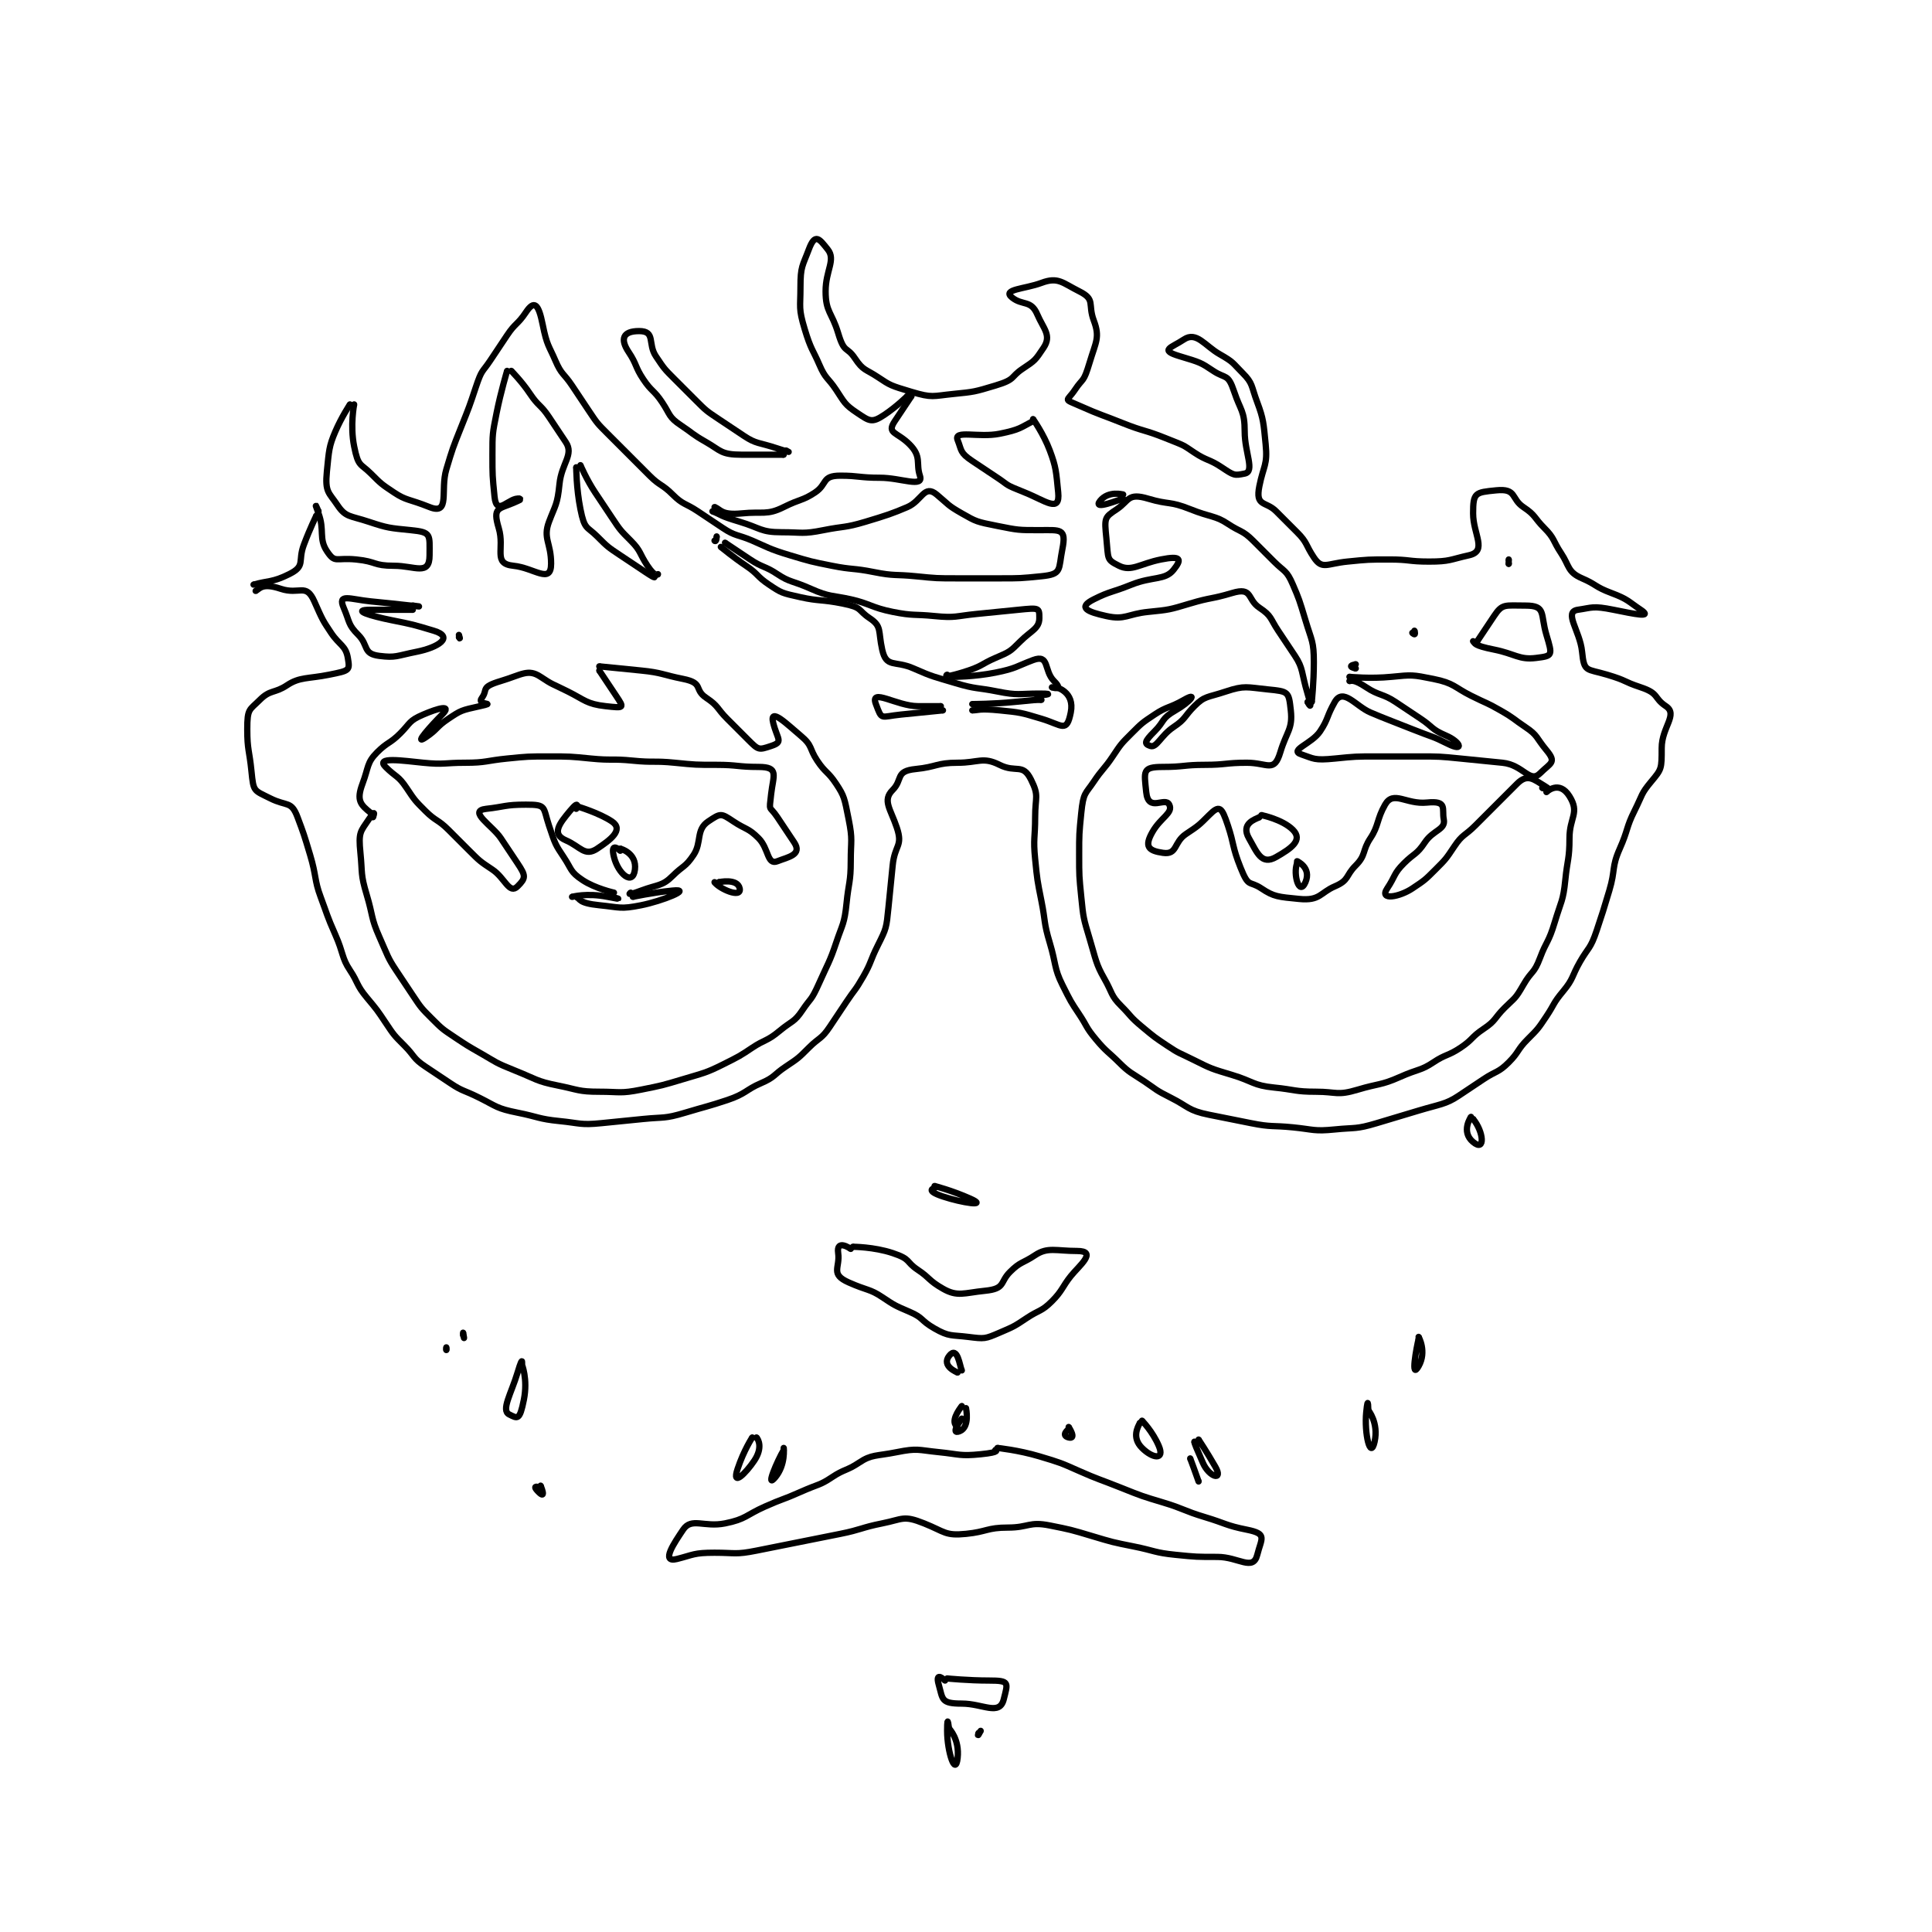
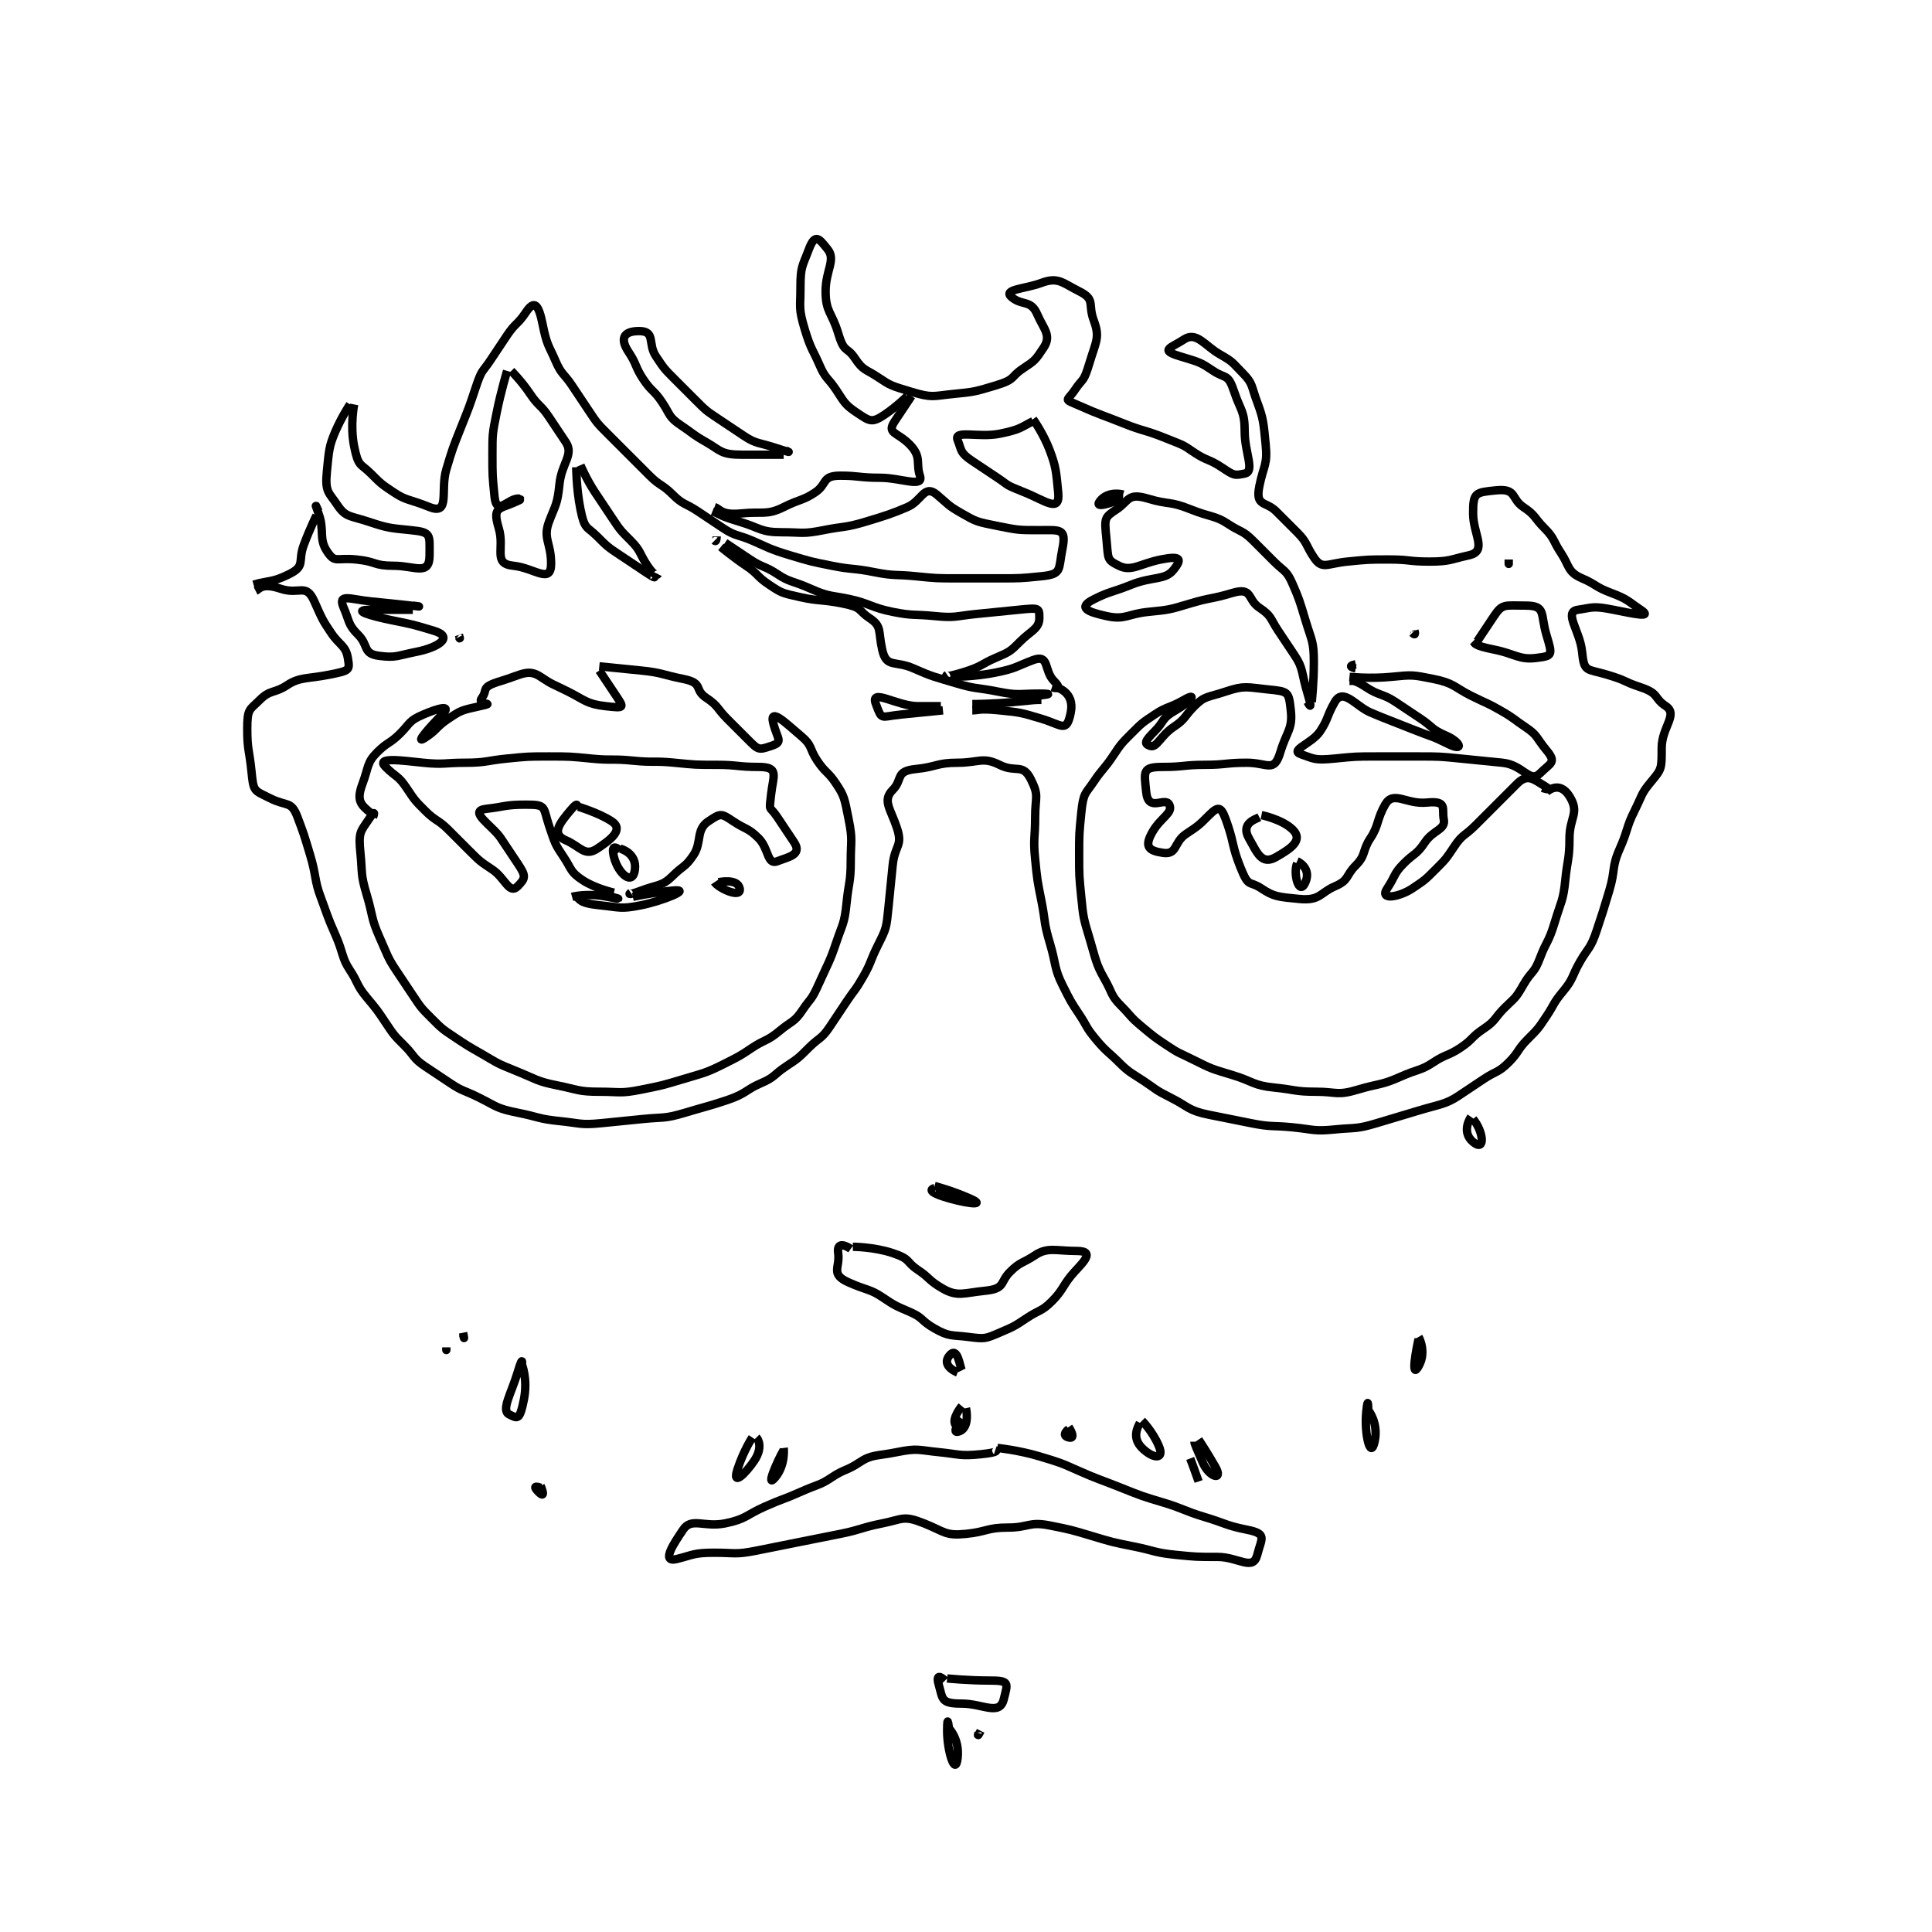
<svg xmlns="http://www.w3.org/2000/svg" baseProfile="full" height="922px" version="1.1" width="922px">
-   <defs>
-     <marker id="id2" markerHeight="4" markerWidth="4" orient="auto" refX="1" refY="1">
-       <circle cx="1" cy="1" fill="black" r="0.5" />
-     </marker>
-   </defs>
-   <path d="M 433,189 433,189  S 428,194 422,198 S 415,201 409,197 S 403,192 399,186 S 394,181 391,174 S 387,167 384,157 S 382,147 382,137 S 383,127 386,119 S 391,114 395,119 S 394,129 394,139 S 397,149 400,159 S 404,165 408,171 S 413,176 419,180 S 425,184 435,187 S 445,189 455,188 S 465,187 475,184 S 482,180 488,176 S 494,172 498,166 S 498,157 495,150 S 488,146 483,142 S 489,138 497,135 S 507,135 515,139 S 519,145 522,153 S 523,163 520,173 S 517,180 513,186 S 507,190 516,194 S 526,198 536,202 S 546,205 556,209 S 564,212 570,216 S 577,219 583,223 S 589,227 594,226 S 594,216 594,206 S 592,196 589,187 S 585,181 579,177 S 573,173 563,170 S 559,166 565,162 S 575,165 582,169 S 588,173 593,178 S 597,184 600,192 S 603,202 604,212 S 603,222 601,232 S 604,239 609,244 S 614,249 619,254 S 623,260 627,266 S 633,269 643,268 S 653,267 663,267 S 672,268 682,268 S 692,267 701,265 S 703,255 703,245 S 704,235 714,234 S 721,238 727,242 S 732,247 737,252 S 741,258 745,264 S 748,273 755,276 S 761,280 769,283 S 777,287 783,291 S 780,293 770,291 S 760,290 753,291 S 754,301 755,311 S 757,319 767,322 S 774,325 783,328 S 789,333 795,337 S 793,347 793,357 S 793,367 788,373 S 784,379 780,387 S 777,396 773,405 S 771,415 768,425 S 765,435 762,444 S 758,452 754,459 S 751,467 746,473 S 742,479 738,485 S 734,491 729,496 S 725,502 720,507 S 714,511 708,515 S 702,519 696,523 S 687,527 677,530 S 667,533 657,536 S 647,538 637,539 S 627,539 617,538 S 607,538 597,536 S 587,534 577,532 S 567,528 559,524 S 552,520 546,516 S 539,512 534,507 S 528,502 523,496 S 519,490 515,484 S 511,478 507,470 S 504,460 501,450 S 499,440 497,430 S 495,420 494,410 S 494,400 494,390 S 496,380 492,372 S 485,369 477,365 S 467,364 457,364 S 447,366 437,367 S 431,372 426,377 S 425,386 428,395 S 427,403 426,413 S 425,423 424,433 S 423,443 419,451 S 416,459 412,466 S 408,472 404,478 S 400,484 396,490 S 391,495 386,500 S 381,505 375,509 S 370,514 363,517 S 356,522 347,525 S 337,528 327,531 S 317,533 307,534 S 297,535 287,536 S 277,536 267,535 S 257,533 247,531 S 237,528 229,524 S 221,521 215,517 S 209,513 203,509 S 198,504 193,499 S 188,494 184,488 S 180,482 175,476 S 171,469 167,463 S 164,455 160,446 S 156,436 153,428 S 151,418 148,408 S 145,398 142,390 S 137,385 129,381 S 121,378 120,368 S 118,358 118,348 S 119,339 124,334 S 131,331 137,327 S 147,324 157,322 S 167,320 166,314 S 162,308 158,302 S 154,296 150,287 S 143,284 134,281 S 124,281 122,282 " fill="none" marker-end="url(#id2)" marker-start="url(#id2)" stroke="#000" stroke-width="3" />
-   <path d="M 169,193 169,193  S 167,203 169,213 S 172,221 177,226 S 182,231 188,235 S 195,238 205,242 S 210,234 213,224 S 216,214 220,204 S 224,194 227,185 S 230,178 234,172 S 238,166 242,160 S 247,155 251,149 S 257,145 259,155 S 262,165 265,172 S 269,178 273,184 S 277,190 281,196 S 285,202 290,207 S 295,212 300,217 S 305,222 310,227 S 316,231 321,236 S 327,240 333,244 S 339,248 345,252 S 352,255 359,258 S 367,262 377,265 S 387,268 397,270 S 407,271 417,273 S 427,274 437,275 S 447,276 457,276 S 467,276 477,276 S 487,276 497,275 S 505,272 507,262 S 506,253 496,253 S 486,253 476,251 S 466,249 459,245 S 453,241 447,236 S 440,239 433,242 S 423,246 413,249 S 403,251 393,253 S 383,254 373,254 S 363,252 353,249 S 345,246 340,244 " fill="none" marker-end="url(#id2)" marker-start="url(#id2)" stroke="#000" stroke-width="3" />
-   <path d="M 374,217 374,217  S 364,217 354,217 S 344,215 337,211 S 331,207 325,203 S 320,198 316,192 S 311,187 307,181 S 304,174 300,168 S 297,158 305,158 S 309,164 313,170 S 317,176 322,181 S 327,186 332,191 S 337,196 343,200 S 349,204 355,208 S 362,211 371,214 S 375,215 375,215  " fill="none" marker-end="url(#id2)" marker-start="url(#id2)" stroke="#000" stroke-width="3" />
-   <path d="M 242,177 242,177  S 239,187 237,197 S 235,207 235,217 S 235,227 236,237 S 243,237 248,238 " fill="none" marker-end="url(#id2)" marker-start="url(#id2)" stroke="#000" stroke-width="3" />
-   <path d="M 244,177 244,177  S 249,182 253,188 S 258,193 262,199 S 266,205 270,211 S 268,221 267,231 S 265,241 262,249 S 263,259 263,269 S 255,271 245,270 S 241,262 238,252 S 238,243 245,240 S 246,239 246,239  " fill="none" marker-end="url(#id2)" marker-start="url(#id2)" stroke="#000" stroke-width="3" />
-   <path d="M 435,189 435,189  S 431,195 427,201 S 428,206 434,212 S 437,221 439,227 S 430,228 420,228 S 410,227 401,227 S 395,231 389,235 S 382,238 374,242 S 364,244 354,245 S 344,243 341,242 " fill="none" marker-end="url(#id2)" marker-start="url(#id2)" stroke="#000" stroke-width="3" />
-   <path d="M 167,193 167,193  S 163,199 160,206 S 157,215 156,225 S 157,235 161,241 S 167,246 176,249 S 186,252 196,253 S 205,255 205,265 S 198,270 188,270 S 180,268 170,267 S 160,269 156,263 S 155,253 152,245 S 152,244 152,244  " fill="none" marker-end="url(#id2)" marker-start="url(#id2)" stroke="#000" stroke-width="3" />
-   <path d="M 493,200 493,200  S 498,207 501,215 S 504,225 505,235 S 499,239 489,235 S 482,232 476,228 S 470,224 464,220 S 459,215 457,210 S 467,209 477,207 S 487,204 493,201 " fill="none" marker-end="url(#id2)" marker-start="url(#id2)" stroke="#000" stroke-width="3" />
-   <path d="M 277,222 277,222  S 280,229 284,235 S 288,241 292,247 S 296,253 301,258 S 305,264 309,270 S 314,274 314,274  " fill="none" marker-end="url(#id2)" marker-start="url(#id2)" stroke="#000" stroke-width="3" />
-   <path d="M 275,223 275,223  S 275,233 277,243 S 280,251 285,256 S 290,261 296,265 S 302,269 308,273 S 312,275 312,275  " fill="none" marker-end="url(#id2)" marker-start="url(#id2)" stroke="#000" stroke-width="3" />
-   <path d="M 536,236 536,236  S 529,234 525,239 S 535,238 536,238 " fill="none" marker-end="url(#id2)" marker-start="url(#id2)" stroke="#000" stroke-width="3" />
-   <path d="M 626,335 626,335  S 627,326 627,316 S 626,306 623,296 S 620,286 617,279 S 613,273 608,268 S 603,263 598,258 S 592,254 586,250 S 578,247 568,243 S 558,241 548,238 S 539,239 533,243 S 527,247 528,257 S 528,267 534,270 S 544,269 554,267 S 564,267 560,272 S 550,275 540,279 S 530,282 522,286 S 519,292 528,294 S 538,293 548,292 S 558,291 568,288 S 578,286 588,283 S 595,286 601,290 S 606,295 610,301 S 614,307 618,313 S 621,321 624,331 S 624,335 624,335  " fill="none" marker-end="url(#id2)" marker-start="url(#id2)" stroke="#000" stroke-width="3" />
-   <path d="M 151,246 151,246  S 148,252 145,260 S 146,270 138,274 S 128,277 121,279 " fill="none" marker-end="url(#id2)" marker-start="url(#id2)" stroke="#000" stroke-width="3" />
-   <path d="M 342,256 342,256  S 342,259 341,258 " fill="none" marker-end="url(#id2)" marker-start="url(#id2)" stroke="#000" stroke-width="3" />
-   <path d="M 346,259 346,259  S 352,263 358,267 S 365,270 371,274 S 378,277 387,281 S 397,284 406,286 S 416,290 426,292 S 436,293 446,294 S 456,294 466,293 S 476,292 486,291 S 496,290 496,295 S 492,301 487,306 S 482,311 475,314 S 469,318 459,321 S 452,322 452,322  " fill="none" marker-end="url(#id2)" marker-start="url(#id2)" stroke="#000" stroke-width="3" />
-   <path d="M 344,261 344,261  S 350,266 356,270 S 361,275 367,279 S 373,283 382,285 S 392,286 402,288 S 409,291 415,295 S 419,301 421,310 S 427,315 436,319 S 446,323 456,326 S 466,328 476,330 S 486,331 496,331 S 495,332 495,332  " fill="none" marker-end="url(#id2)" marker-start="url(#id2)" stroke="#000" stroke-width="3" />
-   <path d="M 720,267 720,267  S 720,270 720,269 " fill="none" marker-end="url(#id2)" marker-start="url(#id2)" stroke="#000" stroke-width="3" />
-   <path d="M 197,291 197,291  S 187,291 177,291 S 177,294 187,296 S 197,298 207,301 S 209,309 199,311 S 189,314 181,313 S 176,308 171,303 S 167,297 164,290 S 167,286 177,287 S 187,288 196,289 S 197,289 197,289  " fill="none" marker-end="url(#id2)" marker-start="url(#id2)" stroke="#000" stroke-width="3" />
-   <path d="M 705,306 705,306  S 709,300 713,294 S 718,289 728,289 S 735,293 738,303 S 741,313 733,314 S 723,312 713,310 S 704,307 703,306 " fill="none" marker-end="url(#id2)" marker-start="url(#id2)" stroke="#000" stroke-width="3" />
-   <path d="M 675,301 675,301  S 676,304 674,302 " fill="none" marker-end="url(#id2)" marker-start="url(#id2)" stroke="#000" stroke-width="3" />
-   <path d="M 219,303 219,303  S 220,306 219,304 " fill="none" marker-end="url(#id2)" marker-start="url(#id2)" stroke="#000" stroke-width="3" />
-   <path d="M 455,323 455,323  S 465,323 475,321 S 485,318 493,315 S 498,320 503,325 S 502,328 502,328  " fill="none" marker-end="url(#id2)" marker-start="url(#id2)" stroke="#000" stroke-width="3" />
-   <path d="M 647,319 647,319  S 642,318 647,317 " fill="none" marker-end="url(#id2)" marker-start="url(#id2)" stroke="#000" stroke-width="3" />
-   <path d="M 286,318 286,318  S 296,319 306,320 S 316,322 326,324 S 331,329 337,333 S 342,338 347,343 S 352,348 357,353 S 362,358 368,356 S 371,353 369,345 S 376,346 382,351 S 386,357 390,363 S 395,368 399,374 S 403,381 405,391 S 406,401 406,411 S 405,421 404,431 S 402,441 399,450 S 395,460 391,469 S 387,476 383,482 S 378,487 372,492 S 365,496 359,500 S 353,504 345,508 S 336,512 326,515 S 316,518 306,520 S 296,521 286,521 S 276,520 266,518 S 256,515 246,511 S 237,507 230,503 S 223,499 217,495 S 211,491 206,486 S 201,481 197,475 S 193,469 189,463 S 185,456 181,447 S 178,437 175,427 S 173,417 172,407 S 172,397 176,391 S 178,390 178,390  " fill="none" marker-end="url(#id2)" marker-start="url(#id2)" stroke="#000" stroke-width="3" />
-   <path d="M 286,320 286,320  S 290,326 294,332 S 298,338 289,337 S 279,334 271,330 S 264,327 258,323 S 249,322 239,325 S 233,329 230,333 S 238,335 229,337 S 220,339 214,343 S 209,348 203,352 S 206,346 211,341 S 209,338 202,341 S 196,345 191,350 S 185,354 180,359 S 176,366 173,374 S 172,384 177,388 " fill="none" marker-end="url(#id2)" marker-start="url(#id2)" stroke="#000" stroke-width="3" />
-   <path d="M 644,323 644,323  S 654,324 664,323 S 674,322 684,324 S 694,328 702,332 S 709,335 716,339 S 722,343 728,347 S 733,352 738,358 S 740,364 735,369 S 727,365 717,364 S 707,363 697,362 S 687,361 677,361 S 667,361 657,361 S 647,361 637,362 S 627,362 621,360 S 626,355 630,349 S 633,342 637,335 S 647,337 654,340 S 664,344 674,348 S 683,351 691,355 S 697,354 690,351 S 684,347 678,343 S 672,339 666,335 S 658,332 652,328 S 645,325 644,325 " fill="none" marker-end="url(#id2)" marker-start="url(#id2)" stroke="#000" stroke-width="3" />
-   <path d="M 504,328 504,328  S 513,330 511,340 S 507,346 497,343 S 487,340 477,339 S 467,339 464,339 " fill="none" marker-end="url(#id2)" marker-start="url(#id2)" stroke="#000" stroke-width="3" />
-   <path d="M 738,378 738,378  S 744,372 749,380 S 749,390 749,400 S 748,410 747,420 S 745,430 742,440 S 738,449 735,457 S 731,463 727,470 S 723,476 718,481 S 714,487 708,491 S 703,496 697,500 S 690,503 684,507 S 677,510 668,514 S 658,517 648,520 S 638,521 628,521 S 618,520 608,519 S 598,516 588,513 S 578,510 570,506 S 563,503 557,499 S 551,495 545,490 S 540,485 535,480 S 531,474 527,467 S 523,458 520,448 S 517,438 516,428 S 515,418 515,408 S 515,398 516,388 S 518,379 522,373 S 527,367 531,361 S 535,355 540,350 S 545,345 551,341 S 558,338 565,334 S 568,335 561,339 S 556,344 551,349 S 546,355 549,356 S 554,351 560,347 S 565,342 570,337 S 576,333 585,330 S 595,328 605,329 S 615,330 616,339 S 614,349 611,359 S 605,364 595,364 S 585,365 575,365 S 565,366 555,366 S 546,368 547,378 S 556,380 558,384 S 554,390 550,397 S 548,406 555,407 S 560,402 566,398 S 572,394 577,389 S 583,385 586,394 S 588,404 592,414 S 596,420 602,424 S 610,428 620,429 S 630,426 637,423 S 642,418 647,413 S 650,406 654,400 S 657,391 661,384 S 671,384 681,383 S 688,386 689,391 S 684,396 680,402 S 675,407 670,412 S 666,418 662,424 S 668,428 674,424 S 680,420 685,415 S 690,410 694,404 S 699,399 704,394 S 709,389 714,384 S 719,379 724,374 S 732,372 737,375 S 736,376 736,376  " fill="none" marker-end="url(#id2)" marker-start="url(#id2)" stroke="#000" stroke-width="3" />
-   <path d="M 464,336 464,336  S 474,336 484,335 S 494,334 497,334 " fill="none" marker-end="url(#id2)" marker-start="url(#id2)" stroke="#000" stroke-width="3" />
-   <path d="M 450,339 450,339  S 440,340 430,341 S 421,344 418,336 S 428,337 438,337 S 448,337 449,337 " fill="none" marker-end="url(#id2)" marker-start="url(#id2)" stroke="#000" stroke-width="3" />
-   <path d="M 293,426 293,426  S 284,424 278,420 S 273,415 269,409 S 265,403 262,394 S 261,384 251,384 S 241,385 232,386 S 235,394 239,400 S 243,406 247,412 S 251,419 247,423 S 241,419 235,415 S 229,411 224,406 S 219,401 214,396 S 208,392 203,387 S 198,382 194,376 S 189,371 184,366 S 192,363 202,364 S 212,364 222,364 S 232,363 242,362 S 252,361 262,361 S 272,361 282,362 S 292,362 302,363 S 312,363 322,364 S 332,365 342,365 S 352,366 362,366 S 369,370 368,379 S 367,384 371,390 S 375,396 379,402 S 376,409 371,411 S 367,405 362,400 S 356,396 350,392 S 344,388 338,392 S 335,402 331,408 S 326,413 321,418 S 314,422 306,425 S 301,426 301,426  " fill="none" marker-end="url(#id2)" marker-start="url(#id2)" stroke="#000" stroke-width="3" />
-   <path d="M 276,385 276,385  S 286,388 292,392 S 291,401 285,405 S 277,404 270,401 S 267,393 272,387 S 275,386 275,386  " fill="none" marker-end="url(#id2)" marker-start="url(#id2)" stroke="#000" stroke-width="3" />
-   <path d="M 602,389 602,389  S 612,391 617,396 S 616,405 609,409 S 600,407 596,400 S 599,391 601,390 " fill="none" marker-end="url(#id2)" marker-start="url(#id2)" stroke="#000" stroke-width="3" />
-   <path d="M 296,405 296,405  S 304,407 303,415 S 295,417 293,409 S 296,406 296,406  " fill="none" marker-end="url(#id2)" marker-start="url(#id2)" stroke="#000" stroke-width="3" />
-   <path d="M 619,411 619,411  S 626,414 623,421 S 617,417 619,412 " fill="none" marker-end="url(#id2)" marker-start="url(#id2)" stroke="#000" stroke-width="3" />
-   <path d="M 343,421 343,421  S 352,419 353,424 S 343,424 341,421 " fill="none" marker-end="url(#id2)" marker-start="url(#id2)" stroke="#000" stroke-width="3" />
-   <path d="M 273,428 273,428  S 280,426 290,428 S 292,428 292,428  " fill="none" marker-end="url(#id2)" marker-start="url(#id2)" stroke="#000" stroke-width="3" />
-   <path d="M 302,428 302,428  S 311,426 321,425 S 316,430 306,432 S 296,433 286,432 S 277,429 275,428 " fill="none" marker-end="url(#id2)" marker-start="url(#id2)" stroke="#000" stroke-width="3" />
-   <path d="M 702,533 702,533  S 697,540 703,545 S 708,540 703,534 " fill="none" marker-end="url(#id2)" marker-start="url(#id2)" stroke="#000" stroke-width="3" />
-   <path d="M 446,566 446,566  S 454,568 463,572 S 459,574 450,571 S 446,567 446,567  " fill="none" marker-end="url(#id2)" marker-start="url(#id2)" stroke="#000" stroke-width="3" />
-   <path d="M 407,595 407,595  S 417,595 426,598 S 432,602 438,606 S 443,611 450,615 S 460,617 470,616 S 477,612 482,607 S 488,603 494,599 S 504,597 514,597 S 515,604 511,609 S 507,616 502,621 S 496,625 490,629 S 484,633 477,636 S 470,639 462,638 S 453,638 446,634 S 441,629 434,626 S 427,623 421,619 S 414,616 405,612 S 401,605 400,598 S 406,596 406,596  " fill="none" marker-end="url(#id2)" marker-start="url(#id2)" stroke="#000" stroke-width="3" />
-   <path d="M 221,636 221,636  S 222,641 221,637 " fill="none" marker-end="url(#id2)" marker-start="url(#id2)" stroke="#000" stroke-width="3" />
-   <path d="M 677,638 677,638  S 681,645 677,652 S 676,643 677,639 " fill="none" marker-end="url(#id2)" marker-start="url(#id2)" stroke="#000" stroke-width="3" />
-   <path d="M 213,643 213,643  S 213,645 213,644 " fill="none" marker-end="url(#id2)" marker-start="url(#id2)" stroke="#000" stroke-width="3" />
-   <path d="M 457,655 457,655  S 449,652 453,647 S 458,652 459,654 " fill="none" marker-end="url(#id2)" marker-start="url(#id2)" stroke="#000" stroke-width="3" />
-   <path d="M 249,651 249,651  S 252,658 250,668 S 247,677 243,675 S 244,665 247,655 S 249,652 249,652  " fill="none" marker-end="url(#id2)" marker-start="url(#id2)" stroke="#000" stroke-width="3" />
-   <path d="M 459,671 459,671  S 454,677 456,680 S 456,679 456,679  " fill="none" marker-end="url(#id2)" marker-start="url(#id2)" stroke="#000" stroke-width="3" />
-   <path d="M 461,672 461,672  S 463,681 458,683 S 459,677 459,677  " fill="none" marker-end="url(#id2)" marker-start="url(#id2)" stroke="#000" stroke-width="3" />
-   <path d="M 653,673 653,673  S 658,679 656,688 S 651,684 652,674 S 653,674 653,674  " fill="none" marker-end="url(#id2)" marker-start="url(#id2)" stroke="#000" stroke-width="3" />
-   <path d="M 545,678 545,678  S 550,683 553,690 S 550,696 545,691 S 543,681 544,679 " fill="none" marker-end="url(#id2)" marker-start="url(#id2)" stroke="#000" stroke-width="3" />
-   <path d="M 510,681 510,681  S 514,687 510,686 S 510,682 510,682  " fill="none" marker-end="url(#id2)" marker-start="url(#id2)" stroke="#000" stroke-width="3" />
-   <path d="M 359,686 359,686  S 355,692 352,701 S 356,703 360,697 S 362,687 361,686 " fill="none" marker-end="url(#id2)" marker-start="url(#id2)" stroke="#000" stroke-width="3" />
-   <path d="M 572,687 572,687  S 576,693 580,700 S 577,705 574,698 S 570,689 570,688 " fill="none" marker-end="url(#id2)" marker-start="url(#id2)" stroke="#000" stroke-width="3" />
-   <path d="M 374,691 374,691  S 375,699 370,705 S 371,697 374,692 " fill="none" marker-end="url(#id2)" marker-start="url(#id2)" stroke="#000" stroke-width="3" />
-   <path d="M 476,691 476,691  S 486,692 496,695 S 506,698 515,702 S 525,706 535,710 S 545,714 555,717 S 565,721 575,724 S 585,728 595,730 S 602,734 600,742 S 591,743 581,743 S 571,743 561,742 S 551,740 541,738 S 531,736 521,733 S 511,730 501,728 S 491,729 481,729 S 471,731 461,732 S 451,731 441,727 S 431,725 421,727 S 411,730 401,732 S 391,734 381,736 S 371,738 361,740 S 351,741 341,741 S 331,742 323,744 S 322,736 326,730 S 336,729 346,727 S 356,723 365,719 S 373,716 382,712 S 391,709 397,705 S 404,702 410,698 S 418,695 428,693 S 438,692 448,693 S 458,695 468,694 S 475,692 475,692  " fill="none" marker-end="url(#id2)" marker-start="url(#id2)" stroke="#000" stroke-width="3" />
-   <path d="M 568,696 568,696  S 571,704 572,707 " fill="none" marker-end="url(#id2)" marker-start="url(#id2)" stroke="#000" stroke-width="3" />
-   <path d="M 258,709 258,709  S 261,716 257,712 S 258,710 258,710  " fill="none" marker-end="url(#id2)" marker-start="url(#id2)" stroke="#000" stroke-width="3" />
-   <path d="M 452,801 452,801  S 462,802 472,802 S 481,803 479,811 S 469,813 459,813 S 450,811 448,804 S 451,802 451,802  " fill="none" marker-end="url(#id2)" marker-start="url(#id2)" stroke="#000" stroke-width="3" />
-   <path d="M 453,825 453,825  S 458,830 457,839 S 452,836 452,826 S 453,826 453,826  " fill="none" marker-end="url(#id2)" marker-start="url(#id2)" stroke="#000" stroke-width="3" />
-   <path d="M 468,826 468,826  S 466,830 467,827 " fill="none" marker-end="url(#id2)" marker-start="url(#id2)" stroke="#000" stroke-width="3" />
+   <defs />
+   <path d="M 433,189 433,189  S 428,194 422,198 S 415,201 409,197 S 403,192 399,186 S 394,181 391,174 S 387,167 384,157 S 382,147 382,137 S 383,127 386,119 S 391,114 395,119 S 394,129 394,139 S 397,149 400,159 S 404,165 408,171 S 413,176 419,180 S 425,184 435,187 S 445,189 455,188 S 465,187 475,184 S 482,180 488,176 S 494,172 498,166 S 498,157 495,150 S 488,146 483,142 S 489,138 497,135 S 507,135 515,139 S 519,145 522,153 S 523,163 520,173 S 517,180 513,186 S 507,190 516,194 S 526,198 536,202 S 546,205 556,209 S 564,212 570,216 S 577,219 583,223 S 589,227 594,226 S 594,216 594,206 S 592,196 589,187 S 585,181 579,177 S 573,173 563,170 S 559,166 565,162 S 575,165 582,169 S 588,173 593,178 S 597,184 600,192 S 603,202 604,212 S 603,222 601,232 S 604,239 609,244 S 614,249 619,254 S 623,260 627,266 S 633,269 643,268 S 653,267 663,267 S 672,268 682,268 S 692,267 701,265 S 703,255 703,245 S 704,235 714,234 S 721,238 727,242 S 732,247 737,252 S 741,258 745,264 S 748,273 755,276 S 761,280 769,283 S 777,287 783,291 S 780,293 770,291 S 760,290 753,291 S 754,301 755,311 S 757,319 767,322 S 774,325 783,328 S 789,333 795,337 S 793,347 793,357 S 793,367 788,373 S 784,379 780,387 S 777,396 773,405 S 771,415 768,425 S 765,435 762,444 S 758,452 754,459 S 751,467 746,473 S 742,479 738,485 S 734,491 729,496 S 725,502 720,507 S 714,511 708,515 S 702,519 696,523 S 687,527 677,530 S 667,533 657,536 S 647,538 637,539 S 627,539 617,538 S 607,538 597,536 S 587,534 577,532 S 567,528 559,524 S 552,520 546,516 S 539,512 534,507 S 528,502 523,496 S 519,490 515,484 S 511,478 507,470 S 504,460 501,450 S 499,440 497,430 S 495,420 494,410 S 494,400 494,390 S 496,380 492,372 S 485,369 477,365 S 467,364 457,364 S 447,366 437,367 S 431,372 426,377 S 425,386 428,395 S 427,403 426,413 S 425,423 424,433 S 423,443 419,451 S 416,459 412,466 S 408,472 404,478 S 400,484 396,490 S 391,495 386,500 S 381,505 375,509 S 370,514 363,517 S 356,522 347,525 S 337,528 327,531 S 317,533 307,534 S 297,535 287,536 S 277,536 267,535 S 257,533 247,531 S 237,528 229,524 S 221,521 215,517 S 209,513 203,509 S 198,504 193,499 S 188,494 184,488 S 180,482 175,476 S 171,469 167,463 S 164,455 160,446 S 156,436 153,428 S 151,418 148,408 S 145,398 142,390 S 137,385 129,381 S 121,378 120,368 S 118,358 118,348 S 119,339 124,334 S 131,331 137,327 S 147,324 157,322 S 167,320 166,314 S 162,308 158,302 S 154,296 150,287 S 143,284 134,281 S 124,281 122,282 " fill="none" filter="url(#pencil)" stroke="#000" stroke-width="4" />
+   <path d="M 169,193 169,193  S 167,203 169,213 S 172,221 177,226 S 182,231 188,235 S 195,238 205,242 S 210,234 213,224 S 216,214 220,204 S 224,194 227,185 S 230,178 234,172 S 238,166 242,160 S 247,155 251,149 S 257,145 259,155 S 262,165 265,172 S 269,178 273,184 S 277,190 281,196 S 285,202 290,207 S 295,212 300,217 S 305,222 310,227 S 316,231 321,236 S 327,240 333,244 S 339,248 345,252 S 352,255 359,258 S 367,262 377,265 S 387,268 397,270 S 407,271 417,273 S 427,274 437,275 S 447,276 457,276 S 467,276 477,276 S 487,276 497,275 S 505,272 507,262 S 506,253 496,253 S 486,253 476,251 S 466,249 459,245 S 453,241 447,236 S 440,239 433,242 S 423,246 413,249 S 403,251 393,253 S 383,254 373,254 S 363,252 353,249 S 345,246 340,244 " fill="none" filter="url(#pencil)" stroke="#000" stroke-width="4" />
+   <path d="M 374,217 374,217  S 364,217 354,217 S 344,215 337,211 S 331,207 325,203 S 320,198 316,192 S 311,187 307,181 S 304,174 300,168 S 297,158 305,158 S 309,164 313,170 S 317,176 322,181 S 327,186 332,191 S 337,196 343,200 S 349,204 355,208 S 362,211 371,214 S 375,215 375,215  " fill="none" filter="url(#pencil)" stroke="#000" stroke-width="4" />
+   <path d="M 242,177 242,177  S 239,187 237,197 S 235,207 235,217 S 235,227 236,237 S 243,237 248,238 " fill="none" filter="url(#pencil)" stroke="#000" stroke-width="4" />
+   <path d="M 244,177 244,177  S 249,182 253,188 S 258,193 262,199 S 266,205 270,211 S 268,221 267,231 S 265,241 262,249 S 263,259 263,269 S 255,271 245,270 S 241,262 238,252 S 238,243 245,240 S 246,239 246,239  " fill="none" filter="url(#pencil)" stroke="#000" stroke-width="4" />
+   <path d="M 435,189 435,189  S 431,195 427,201 S 428,206 434,212 S 437,221 439,227 S 430,228 420,228 S 410,227 401,227 S 395,231 389,235 S 382,238 374,242 S 364,244 354,245 S 344,243 341,242 " fill="none" filter="url(#pencil)" stroke="#000" stroke-width="4" />
+   <path d="M 167,193 167,193  S 163,199 160,206 S 157,215 156,225 S 157,235 161,241 S 167,246 176,249 S 186,252 196,253 S 205,255 205,265 S 198,270 188,270 S 180,268 170,267 S 160,269 156,263 S 155,253 152,245 S 152,244 152,244  " fill="none" filter="url(#pencil)" stroke="#000" stroke-width="4" />
+   <path d="M 493,200 493,200  S 498,207 501,215 S 504,225 505,235 S 499,239 489,235 S 482,232 476,228 S 470,224 464,220 S 459,215 457,210 S 467,209 477,207 S 487,204 493,201 " fill="none" filter="url(#pencil)" stroke="#000" stroke-width="4" />
+   <path d="M 277,222 277,222  S 280,229 284,235 S 288,241 292,247 S 296,253 301,258 S 305,264 309,270 S 314,274 314,274  " fill="none" filter="url(#pencil)" stroke="#000" stroke-width="4" />
+   <path d="M 275,223 275,223  S 275,233 277,243 S 280,251 285,256 S 290,261 296,265 S 302,269 308,273 S 312,275 312,275  " fill="none" filter="url(#pencil)" stroke="#000" stroke-width="4" />
+   <path d="M 536,236 536,236  S 529,234 525,239 S 535,238 536,238 " fill="none" filter="url(#pencil)" stroke="#000" stroke-width="4" />
+   <path d="M 626,335 626,335  S 627,326 627,316 S 626,306 623,296 S 620,286 617,279 S 613,273 608,268 S 603,263 598,258 S 592,254 586,250 S 578,247 568,243 S 558,241 548,238 S 539,239 533,243 S 527,247 528,257 S 528,267 534,270 S 544,269 554,267 S 564,267 560,272 S 550,275 540,279 S 530,282 522,286 S 519,292 528,294 S 538,293 548,292 S 558,291 568,288 S 578,286 588,283 S 595,286 601,290 S 606,295 610,301 S 614,307 618,313 S 621,321 624,331 S 624,335 624,335  " fill="none" filter="url(#pencil)" stroke="#000" stroke-width="4" />
+   <path d="M 151,246 151,246  S 148,252 145,260 S 146,270 138,274 S 128,277 121,279 " fill="none" filter="url(#pencil)" stroke="#000" stroke-width="4" />
+   <path d="M 342,256 342,256  S 342,259 341,258 " fill="none" filter="url(#pencil)" stroke="#000" stroke-width="4" />
+   <path d="M 346,259 346,259  S 352,263 358,267 S 365,270 371,274 S 378,277 387,281 S 397,284 406,286 S 416,290 426,292 S 436,293 446,294 S 456,294 466,293 S 476,292 486,291 S 496,290 496,295 S 492,301 487,306 S 482,311 475,314 S 469,318 459,321 S 452,322 452,322  " fill="none" filter="url(#pencil)" stroke="#000" stroke-width="4" />
+   <path d="M 344,261 344,261  S 350,266 356,270 S 361,275 367,279 S 373,283 382,285 S 392,286 402,288 S 409,291 415,295 S 419,301 421,310 S 427,315 436,319 S 446,323 456,326 S 466,328 476,330 S 486,331 496,331 S 495,332 495,332  " fill="none" filter="url(#pencil)" stroke="#000" stroke-width="4" />
+   <path d="M 720,267 720,267  S 720,270 720,269 " fill="none" filter="url(#pencil)" stroke="#000" stroke-width="4" />
+   <path d="M 197,291 197,291  S 187,291 177,291 S 177,294 187,296 S 197,298 207,301 S 209,309 199,311 S 189,314 181,313 S 176,308 171,303 S 167,297 164,290 S 167,286 177,287 S 187,288 196,289 S 197,289 197,289  " fill="none" filter="url(#pencil)" stroke="#000" stroke-width="4" />
+   <path d="M 705,306 705,306  S 709,300 713,294 S 718,289 728,289 S 735,293 738,303 S 741,313 733,314 S 723,312 713,310 S 704,307 703,306 " fill="none" filter="url(#pencil)" stroke="#000" stroke-width="4" />
+   <path d="M 675,301 675,301  S 676,304 674,302 " fill="none" filter="url(#pencil)" stroke="#000" stroke-width="4" />
+   <path d="M 219,303 219,303  S 220,306 219,304 " fill="none" filter="url(#pencil)" stroke="#000" stroke-width="4" />
+   <path d="M 455,323 455,323  S 465,323 475,321 S 485,318 493,315 S 498,320 503,325 S 502,328 502,328  " fill="none" filter="url(#pencil)" stroke="#000" stroke-width="4" />
+   <path d="M 647,319 647,319  S 642,318 647,317 " fill="none" filter="url(#pencil)" stroke="#000" stroke-width="4" />
+   <path d="M 286,318 286,318  S 296,319 306,320 S 316,322 326,324 S 331,329 337,333 S 342,338 347,343 S 352,348 357,353 S 362,358 368,356 S 371,353 369,345 S 376,346 382,351 S 386,357 390,363 S 395,368 399,374 S 403,381 405,391 S 406,401 406,411 S 405,421 404,431 S 402,441 399,450 S 395,460 391,469 S 387,476 383,482 S 378,487 372,492 S 365,496 359,500 S 353,504 345,508 S 336,512 326,515 S 316,518 306,520 S 296,521 286,521 S 276,520 266,518 S 256,515 246,511 S 237,507 230,503 S 223,499 217,495 S 211,491 206,486 S 201,481 197,475 S 193,469 189,463 S 185,456 181,447 S 178,437 175,427 S 173,417 172,407 S 172,397 176,391 S 178,390 178,390  " fill="none" filter="url(#pencil)" stroke="#000" stroke-width="4" />
+   <path d="M 286,320 286,320  S 290,326 294,332 S 298,338 289,337 S 279,334 271,330 S 264,327 258,323 S 249,322 239,325 S 233,329 230,333 S 238,335 229,337 S 220,339 214,343 S 209,348 203,352 S 206,346 211,341 S 209,338 202,341 S 196,345 191,350 S 185,354 180,359 S 176,366 173,374 S 172,384 177,388 " fill="none" filter="url(#pencil)" stroke="#000" stroke-width="4" />
+   <path d="M 644,323 644,323  S 654,324 664,323 S 674,322 684,324 S 694,328 702,332 S 709,335 716,339 S 722,343 728,347 S 733,352 738,358 S 740,364 735,369 S 727,365 717,364 S 707,363 697,362 S 687,361 677,361 S 667,361 657,361 S 647,361 637,362 S 627,362 621,360 S 626,355 630,349 S 633,342 637,335 S 647,337 654,340 S 664,344 674,348 S 683,351 691,355 S 697,354 690,351 S 684,347 678,343 S 672,339 666,335 S 658,332 652,328 S 645,325 644,325 " fill="none" filter="url(#pencil)" stroke="#000" stroke-width="4" />
+   <path d="M 504,328 504,328  S 513,330 511,340 S 507,346 497,343 S 487,340 477,339 S 467,339 464,339 " fill="none" filter="url(#pencil)" stroke="#000" stroke-width="4" />
+   <path d="M 738,378 738,378  S 744,372 749,380 S 749,390 749,400 S 748,410 747,420 S 745,430 742,440 S 738,449 735,457 S 731,463 727,470 S 723,476 718,481 S 714,487 708,491 S 703,496 697,500 S 690,503 684,507 S 677,510 668,514 S 658,517 648,520 S 638,521 628,521 S 618,520 608,519 S 598,516 588,513 S 578,510 570,506 S 563,503 557,499 S 551,495 545,490 S 540,485 535,480 S 531,474 527,467 S 523,458 520,448 S 517,438 516,428 S 515,418 515,408 S 515,398 516,388 S 518,379 522,373 S 527,367 531,361 S 535,355 540,350 S 545,345 551,341 S 558,338 565,334 S 568,335 561,339 S 556,344 551,349 S 546,355 549,356 S 554,351 560,347 S 565,342 570,337 S 576,333 585,330 S 595,328 605,329 S 615,330 616,339 S 614,349 611,359 S 605,364 595,364 S 585,365 575,365 S 565,366 555,366 S 546,368 547,378 S 556,380 558,384 S 554,390 550,397 S 548,406 555,407 S 560,402 566,398 S 572,394 577,389 S 583,385 586,394 S 588,404 592,414 S 596,420 602,424 S 610,428 620,429 S 630,426 637,423 S 642,418 647,413 S 650,406 654,400 S 657,391 661,384 S 671,384 681,383 S 688,386 689,391 S 684,396 680,402 S 675,407 670,412 S 666,418 662,424 S 668,428 674,424 S 680,420 685,415 S 690,410 694,404 S 699,399 704,394 S 709,389 714,384 S 719,379 724,374 S 732,372 737,375 S 736,376 736,376  " fill="none" filter="url(#pencil)" stroke="#000" stroke-width="4" />
+   <path d="M 464,336 464,336  S 474,336 484,335 S 494,334 497,334 " fill="none" filter="url(#pencil)" stroke="#000" stroke-width="4" />
+   <path d="M 450,339 450,339  S 440,340 430,341 S 421,344 418,336 S 428,337 438,337 S 448,337 449,337 " fill="none" filter="url(#pencil)" stroke="#000" stroke-width="4" />
+   <path d="M 293,426 293,426  S 284,424 278,420 S 273,415 269,409 S 265,403 262,394 S 261,384 251,384 S 241,385 232,386 S 235,394 239,400 S 243,406 247,412 S 251,419 247,423 S 241,419 235,415 S 229,411 224,406 S 219,401 214,396 S 208,392 203,387 S 198,382 194,376 S 189,371 184,366 S 192,363 202,364 S 212,364 222,364 S 232,363 242,362 S 252,361 262,361 S 272,361 282,362 S 292,362 302,363 S 312,363 322,364 S 332,365 342,365 S 352,366 362,366 S 369,370 368,379 S 367,384 371,390 S 375,396 379,402 S 376,409 371,411 S 367,405 362,400 S 356,396 350,392 S 344,388 338,392 S 335,402 331,408 S 326,413 321,418 S 314,422 306,425 S 301,426 301,426  " fill="none" filter="url(#pencil)" stroke="#000" stroke-width="4" />
+   <path d="M 276,385 276,385  S 286,388 292,392 S 291,401 285,405 S 277,404 270,401 S 267,393 272,387 S 275,386 275,386  " fill="none" filter="url(#pencil)" stroke="#000" stroke-width="4" />
+   <path d="M 602,389 602,389  S 612,391 617,396 S 616,405 609,409 S 600,407 596,400 S 599,391 601,390 " fill="none" filter="url(#pencil)" stroke="#000" stroke-width="4" />
+   <path d="M 296,405 296,405  S 304,407 303,415 S 295,417 293,409 S 296,406 296,406  " fill="none" filter="url(#pencil)" stroke="#000" stroke-width="4" />
+   <path d="M 619,411 619,411  S 626,414 623,421 S 617,417 619,412 " fill="none" filter="url(#pencil)" stroke="#000" stroke-width="4" />
+   <path d="M 343,421 343,421  S 352,419 353,424 S 343,424 341,421 " fill="none" filter="url(#pencil)" stroke="#000" stroke-width="4" />
+   <path d="M 273,428 273,428  S 280,426 290,428 S 292,428 292,428  " fill="none" filter="url(#pencil)" stroke="#000" stroke-width="4" />
+   <path d="M 302,428 302,428  S 311,426 321,425 S 316,430 306,432 S 296,433 286,432 S 277,429 275,428 " fill="none" filter="url(#pencil)" stroke="#000" stroke-width="4" />
+   <path d="M 702,533 702,533  S 697,540 703,545 S 708,540 703,534 " fill="none" filter="url(#pencil)" stroke="#000" stroke-width="4" />
+   <path d="M 446,566 446,566  S 454,568 463,572 S 459,574 450,571 S 446,567 446,567  " fill="none" filter="url(#pencil)" stroke="#000" stroke-width="4" />
+   <path d="M 407,595 407,595  S 417,595 426,598 S 432,602 438,606 S 443,611 450,615 S 460,617 470,616 S 477,612 482,607 S 488,603 494,599 S 504,597 514,597 S 515,604 511,609 S 507,616 502,621 S 496,625 490,629 S 484,633 477,636 S 470,639 462,638 S 453,638 446,634 S 441,629 434,626 S 427,623 421,619 S 414,616 405,612 S 401,605 400,598 S 406,596 406,596  " fill="none" filter="url(#pencil)" stroke="#000" stroke-width="4" />
+   <path d="M 221,636 221,636  S 222,641 221,637 " fill="none" filter="url(#pencil)" stroke="#000" stroke-width="4" />
+   <path d="M 677,638 677,638  S 681,645 677,652 S 676,643 677,639 " fill="none" filter="url(#pencil)" stroke="#000" stroke-width="4" />
+   <path d="M 213,643 213,643  S 213,645 213,644 " fill="none" filter="url(#pencil)" stroke="#000" stroke-width="4" />
+   <path d="M 457,655 457,655  S 449,652 453,647 S 458,652 459,654 " fill="none" filter="url(#pencil)" stroke="#000" stroke-width="4" />
+   <path d="M 249,651 249,651  S 252,658 250,668 S 247,677 243,675 S 244,665 247,655 S 249,652 249,652  " fill="none" filter="url(#pencil)" stroke="#000" stroke-width="4" />
+   <path d="M 459,671 459,671  S 454,677 456,680 S 456,679 456,679  " fill="none" filter="url(#pencil)" stroke="#000" stroke-width="4" />
+   <path d="M 461,672 461,672  S 463,681 458,683 S 459,677 459,677  " fill="none" filter="url(#pencil)" stroke="#000" stroke-width="4" />
+   <path d="M 653,673 653,673  S 658,679 656,688 S 651,684 652,674 S 653,674 653,674  " fill="none" filter="url(#pencil)" stroke="#000" stroke-width="4" />
+   <path d="M 545,678 545,678  S 550,683 553,690 S 550,696 545,691 S 543,681 544,679 " fill="none" filter="url(#pencil)" stroke="#000" stroke-width="4" />
+   <path d="M 510,681 510,681  S 514,687 510,686 S 510,682 510,682  " fill="none" filter="url(#pencil)" stroke="#000" stroke-width="4" />
+   <path d="M 359,686 359,686  S 355,692 352,701 S 356,703 360,697 S 362,687 361,686 " fill="none" filter="url(#pencil)" stroke="#000" stroke-width="4" />
+   <path d="M 572,687 572,687  S 576,693 580,700 S 577,705 574,698 S 570,689 570,688 " fill="none" filter="url(#pencil)" stroke="#000" stroke-width="4" />
+   <path d="M 374,691 374,691  S 375,699 370,705 S 371,697 374,692 " fill="none" filter="url(#pencil)" stroke="#000" stroke-width="4" />
+   <path d="M 476,691 476,691  S 486,692 496,695 S 506,698 515,702 S 525,706 535,710 S 545,714 555,717 S 565,721 575,724 S 585,728 595,730 S 602,734 600,742 S 591,743 581,743 S 571,743 561,742 S 551,740 541,738 S 531,736 521,733 S 511,730 501,728 S 491,729 481,729 S 471,731 461,732 S 451,731 441,727 S 431,725 421,727 S 411,730 401,732 S 391,734 381,736 S 371,738 361,740 S 351,741 341,741 S 331,742 323,744 S 322,736 326,730 S 336,729 346,727 S 356,723 365,719 S 373,716 382,712 S 391,709 397,705 S 404,702 410,698 S 418,695 428,693 S 438,692 448,693 S 458,695 468,694 S 475,692 475,692  " fill="none" filter="url(#pencil)" stroke="#000" stroke-width="4" />
+   <path d="M 568,696 568,696  S 571,704 572,707 " fill="none" filter="url(#pencil)" stroke="#000" stroke-width="4" />
+   <path d="M 258,709 258,709  S 261,716 257,712 S 258,710 258,710  " fill="none" filter="url(#pencil)" stroke="#000" stroke-width="4" />
+   <path d="M 452,801 452,801  S 462,802 472,802 S 481,803 479,811 S 469,813 459,813 S 450,811 448,804 S 451,802 451,802  " fill="none" filter="url(#pencil)" stroke="#000" stroke-width="4" />
+   <path d="M 453,825 453,825  S 458,830 457,839 S 452,836 452,826 S 453,826 453,826  " fill="none" filter="url(#pencil)" stroke="#000" stroke-width="4" />
+   <path d="M 468,826 468,826  S 466,830 467,827 " fill="none" filter="url(#pencil)" stroke="#000" stroke-width="4" />
</svg>
